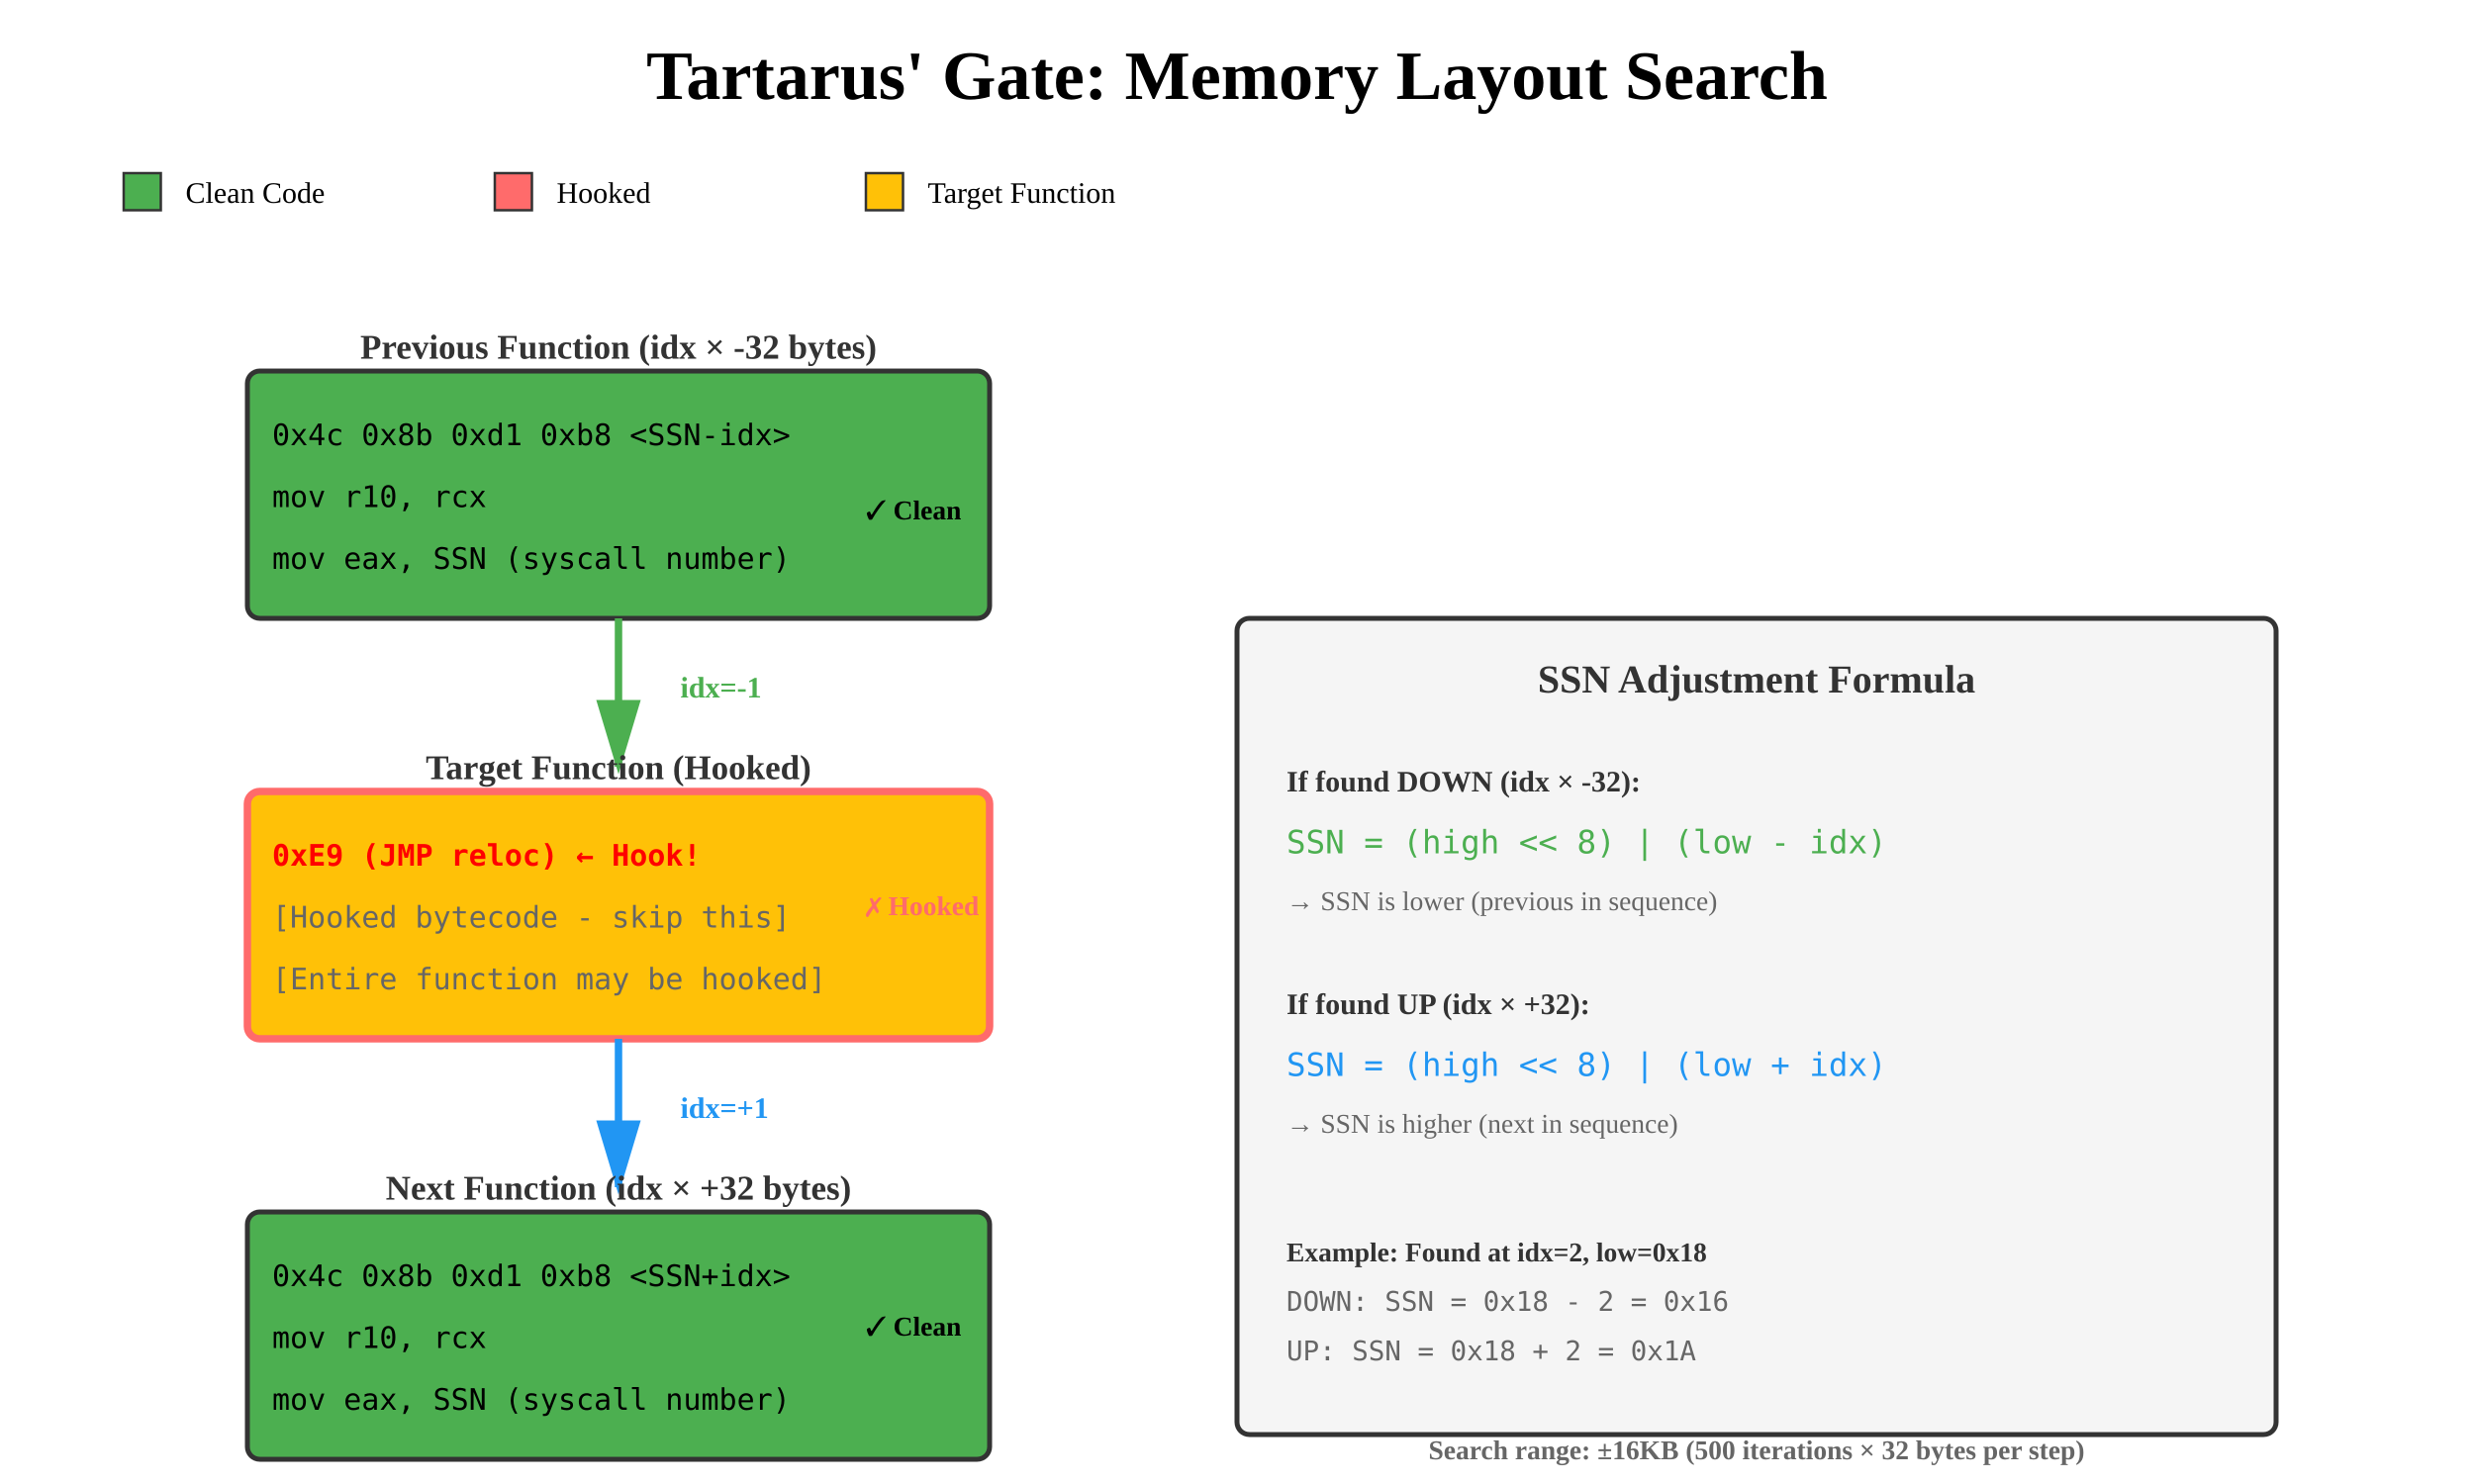
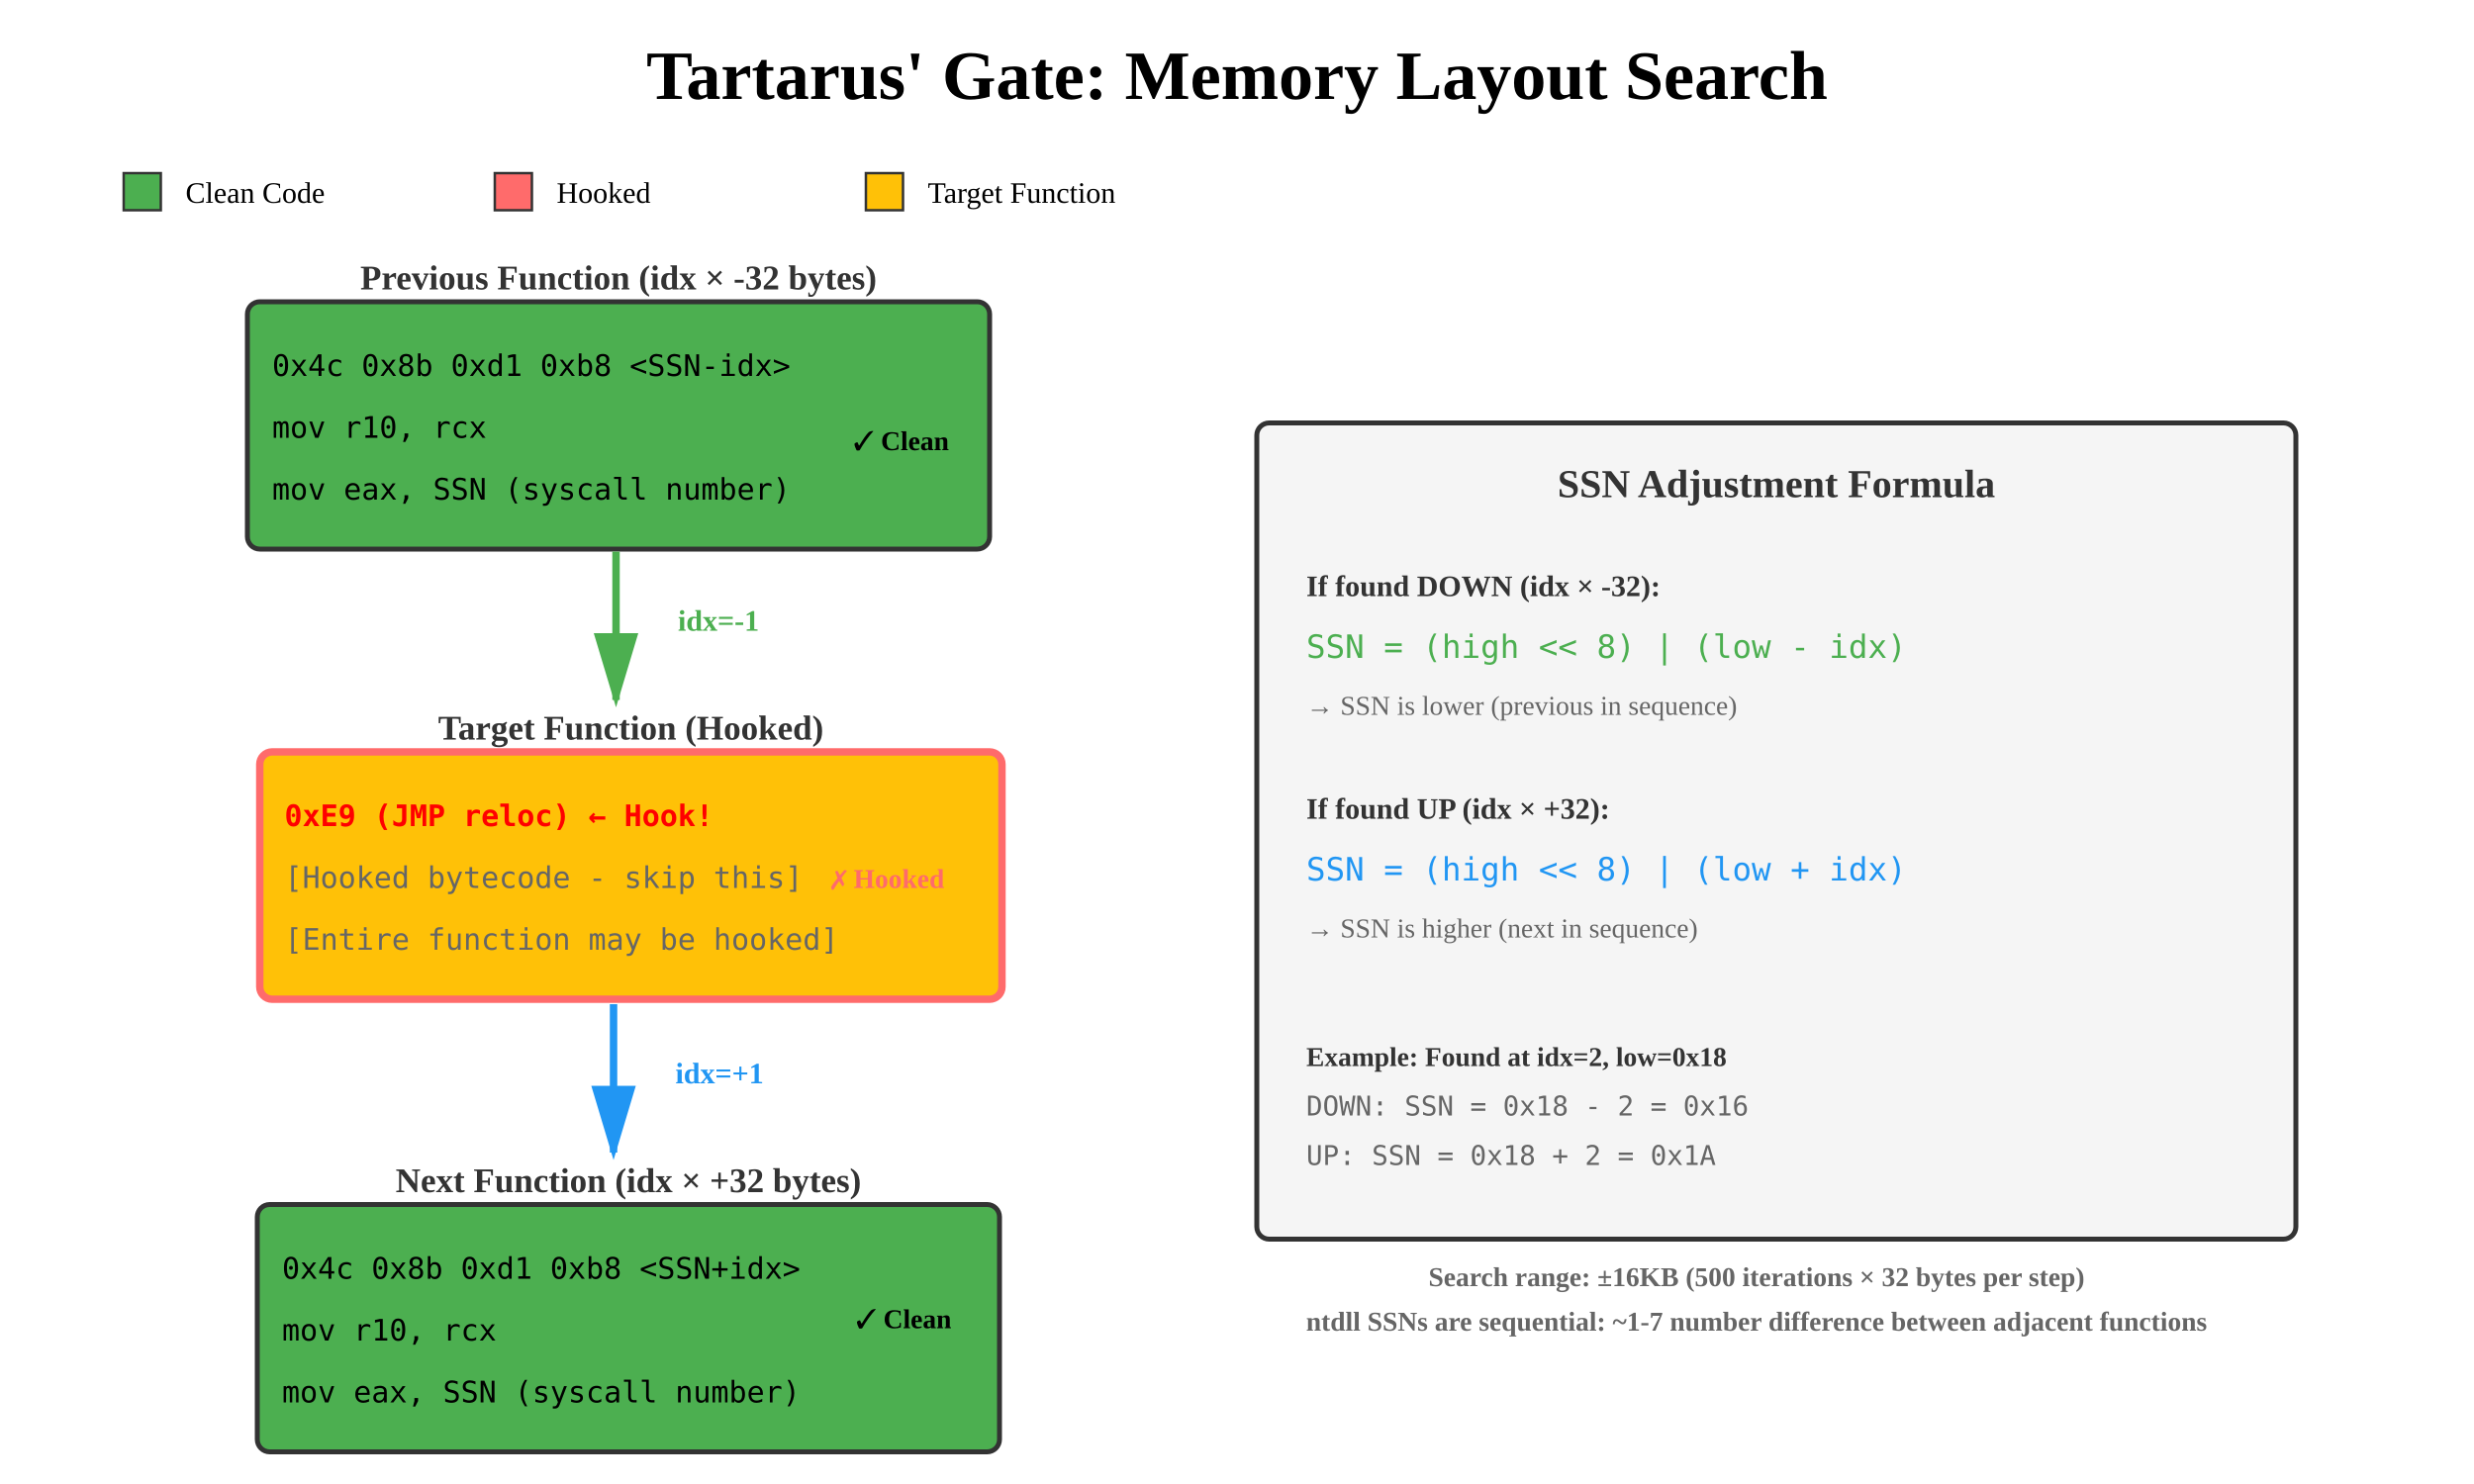
- <svg xmlns="http://www.w3.org/2000/svg" viewBox="0 0 1000 600">
-   <rect width="1000" height="600" fill="#FFFFFF" stroke="none" />
-   <text x="500" y="40" font-size="28" font-weight="bold" text-anchor="middle" fill="#000">
+ <svg xmlns="http://www.w3.org/2000/svg" width="1000" height="600" preserveAspectRatio="xMidYMid meet">
+   <g class="layer">
+     <rect x="0" y="0" width="1000" height="600" fill="#FFFFFF" id="svg_1" />
+     <text x="500" y="40" font-size="28" font-weight="bold" text-anchor="middle" fill="#000" id="svg_2">
    Tartarus' Gate: Memory Layout Search
  </text>
-   <g id="legend" transform="translate(50, 70)">
-     <rect x="0" y="0" width="15" height="15" fill="#4CAF50" stroke="#333" stroke-width="1" />
-     <text x="25" y="12" font-size="12" fill="#000">Clean Code</text>
-     <rect x="150" y="0" width="15" height="15" fill="#FF6B6B" stroke="#333" stroke-width="1" />
-     <text x="175" y="12" font-size="12" fill="#000">Hooked</text>
-     <rect x="300" y="0" width="15" height="15" fill="#FFC107" stroke="#333" stroke-width="1" />
-     <text x="325" y="12" font-size="12" fill="#000">Target Function</text>
-   </g>
-   <g id="previous-func">
-     <text x="250" y="145" font-size="14" font-weight="bold" text-anchor="middle" fill="#333">
+     <g id="legend" transform="translate(50, 70)">
+       <rect x="0" y="0" width="15" height="15" fill="#4CAF50" stroke="#333" id="svg_3" />
+       <text x="25" y="12" font-size="12" fill="#000" id="svg_4">Clean Code</text>
+       <rect x="150" y="0" width="15" height="15" fill="#FF6B6B" stroke="#333" id="svg_5" />
+       <text x="175" y="12" font-size="12" fill="#000" id="svg_6">Hooked</text>
+       <rect x="300" y="0" width="15" height="15" fill="#FFC107" stroke="#333" id="svg_7" />
+       <text x="325" y="12" font-size="12" fill="#000" id="svg_8">Target Function</text>
+     </g>
+     <g id="previous-func" transform="matrix(1 0 0 1 0 -28)">
+       <text x="250" y="145" font-size="14" font-weight="bold" text-anchor="middle" fill="#333" id="svg_9">
      Previous Function (idx × -32 bytes)
    </text>
-     <rect x="100" y="150" width="300" height="100" fill="#4CAF50" stroke="#333" stroke-width="2" rx="5" />
-     <text x="110" y="180" font-family="monospace" font-size="12" fill="#000">
+       <rect x="100" y="150" width="300" height="100" fill="#4CAF50" stroke="#333" stroke-width="2" rx="5" id="svg_10" />
+       <text x="110" y="180" font-family="monospace" font-size="12" fill="#000" id="svg_11">
      0x4c 0x8b 0xd1 0xb8  &lt;SSN-idx&gt;
    </text>
-     <text x="110" y="205" font-family="monospace" font-size="12" fill="#000">
+       <text x="110" y="205" font-family="monospace" font-size="12" fill="#000" id="svg_12">
      mov r10, rcx
    </text>
-     <text x="110" y="230" font-family="monospace" font-size="12" fill="#000">
+       <text x="110" y="230" font-family="monospace" font-size="12" fill="#000" id="svg_13">
      mov eax, SSN (syscall number)
    </text>
-     <text x="350" y="210" font-size="11" fill="#000" font-weight="bold">✓ Clean</text>
-   </g>
-   <g id="arrow-down">
-     <defs>
-       <marker id="arrowhead-down" markerWidth="10" markerHeight="10" refX="9" refY="3" orient="auto">
-         <polygon points="0 0, 10 3, 0 6" fill="#4CAF50" />
-       </marker>
-     </defs>
-     <line x1="250" y1="250" x2="250" y2="310" stroke="#4CAF50" stroke-width="3" marker-end="url(#arrowhead-down)" />
-     <text x="275" y="282" font-size="12" fill="#4CAF50" font-weight="bold">idx=-1</text>
-   </g>
-   <g id="target-func">
-     <text x="250" y="315" font-size="14" font-weight="bold" text-anchor="middle" fill="#333">
+       <text x="350" y="210" font-size="11" fill="#000" font-weight="bold" id="svg_14" transform="matrix(1 0 0 1 -5 0)">✓ Clean</text>
+     </g>
+     <g id="arrow-down" transform="matrix(1 0 0 1 -1 -27)">
+       <defs>
+         <marker id="arrowhead-down" markerWidth="10" markerHeight="10" refX="9" refY="3" orient="auto">
+           <polygon points="0 0, 10 3, 0 6" fill="#4CAF50" id="svg_15" />
+         </marker>
+       </defs>
+       <line x1="250" y1="250" x2="250" y2="310" stroke="#4CAF50" stroke-width="3" marker-end="url(#arrowhead-down)" id="svg_16" />
+       <text x="275" y="282" font-size="12" fill="#4CAF50" font-weight="bold" id="svg_17">idx=-1</text>
+     </g>
+     <g id="target-func" transform="matrix(1 0 0 1 5 -16)">
+       <text x="250" y="315" font-size="14" font-weight="bold" text-anchor="middle" fill="#333" id="svg_18">
      Target Function (Hooked)
    </text>
-     <rect x="100" y="320" width="300" height="100" fill="#FFC107" stroke="#FF6B6B" stroke-width="3" rx="5" />
-     <text x="110" y="350" font-family="monospace" font-size="12" fill="#FF0000" font-weight="bold">
+       <rect x="100" y="320" width="300" height="100" fill="#FFC107" stroke="#FF6B6B" stroke-width="3" rx="5" id="svg_19" />
+       <text x="110" y="350" font-family="monospace" font-size="12" fill="#FF0000" font-weight="bold" id="svg_20">
      0xE9 (JMP reloc)  ← Hook!
    </text>
-     <text x="110" y="375" font-family="monospace" font-size="12" fill="#666">
+       <text x="110" y="375" font-family="monospace" font-size="12" fill="#666" id="svg_21">
      [Hooked bytecode - skip this]
    </text>
-     <text x="110" y="400" font-family="monospace" font-size="12" fill="#666">
+       <text x="110" y="400" font-family="monospace" font-size="12" fill="#666" id="svg_22">
      [Entire function may be hooked]
    </text>
-     <text x="350" y="370" font-size="11" fill="#FF6B6B" font-weight="bold">✗ Hooked</text>
-   </g>
-   <g id="arrow-up">
-     <defs>
-       <marker id="arrowhead-up" markerWidth="10" markerHeight="10" refX="9" refY="3" orient="auto">
-         <polygon points="0 0, 10 3, 0 6" fill="#2196F3" />
-       </marker>
-     </defs>
-     <line x1="250" y1="420" x2="250" y2="480" stroke="#2196F3" stroke-width="3" marker-end="url(#arrowhead-up)" />
-     <text x="275" y="452" font-size="12" fill="#2196F3" font-weight="bold">idx=+1</text>
-   </g>
-   <g id="next-func">
-     <text x="250" y="485" font-size="14" font-weight="bold" text-anchor="middle" fill="#333">
+       <text x="350" y="370" font-size="11" fill="#FF6B6B" font-weight="bold" id="svg_23" transform="matrix(1 0 0 1 -19 5)">✗ Hooked</text>
+     </g>
+     <g id="arrow-up" transform="matrix(1 0 0 1 -2 -14)">
+       <defs>
+         <marker id="arrowhead-up" markerWidth="10" markerHeight="10" refX="9" refY="3" orient="auto">
+           <polygon points="0 0, 10 3, 0 6" fill="#2196F3" id="svg_24" />
+         </marker>
+       </defs>
+       <line x1="250" y1="420" x2="250" y2="480" stroke="#2196F3" stroke-width="3" marker-end="url(#arrowhead-up)" id="svg_25" />
+       <text x="275" y="452" font-size="12" fill="#2196F3" font-weight="bold" id="svg_26">idx=+1</text>
+     </g>
+     <g id="next-func" transform="matrix(1 0 0 1 4 -3)">
+       <text x="250" y="485" font-size="14" font-weight="bold" text-anchor="middle" fill="#333" id="svg_27">
      Next Function (idx × +32 bytes)
    </text>
-     <rect x="100" y="490" width="300" height="100" fill="#4CAF50" stroke="#333" stroke-width="2" rx="5" />
-     <text x="110" y="520" font-family="monospace" font-size="12" fill="#000">
+       <rect x="100" y="490" width="300" height="100" fill="#4CAF50" stroke="#333" stroke-width="2" rx="5" id="svg_28" />
+       <text x="110" y="520" font-family="monospace" font-size="12" fill="#000" id="svg_29">
      0x4c 0x8b 0xd1 0xb8  &lt;SSN+idx&gt;
    </text>
-     <text x="110" y="545" font-family="monospace" font-size="12" fill="#000">
+       <text x="110" y="545" font-family="monospace" font-size="12" fill="#000" id="svg_30">
      mov r10, rcx
    </text>
-     <text x="110" y="570" font-family="monospace" font-size="12" fill="#000">
+       <text x="110" y="570" font-family="monospace" font-size="12" fill="#000" id="svg_31">
      mov eax, SSN (syscall number)
    </text>
-     <text x="350" y="540" font-size="11" fill="#000" font-weight="bold">✓ Clean</text>
-   </g>
-   <g id="ssn-calc">
-     <rect x="500" y="250" width="420" height="330" fill="#F5F5F5" stroke="#333" stroke-width="2" rx="5" />
-     <text x="710" y="280" font-size="16" font-weight="bold" text-anchor="middle" fill="#333">
+       <text x="350" y="540" font-size="11" fill="#000" font-weight="bold" id="svg_32" transform="matrix(1 0 0 1 -8 0)">✓ Clean</text>
+     </g>
+     <g id="ssn-calc" transform="matrix(1 0 0 1 8 -79)">
+       <rect x="500" y="250" width="420" height="330" fill="#F5F5F5" stroke="#333" stroke-width="2" rx="5" id="svg_33" />
+       <text x="710" y="280" font-size="16" font-weight="bold" text-anchor="middle" fill="#333" id="svg_34">
      SSN Adjustment Formula
    </text>
-     <text x="520" y="320" font-size="12" font-weight="bold" fill="#333">
+       <text x="520" y="320" font-size="12" font-weight="bold" fill="#333" id="svg_35">
      If found DOWN (idx × -32):
    </text>
-     <text x="520" y="345" font-family="monospace" font-size="13" fill="#4CAF50">
+       <text x="520" y="345" font-family="monospace" font-size="13" fill="#4CAF50" id="svg_36">
      SSN = (high &lt;&lt; 8) | (low - idx)
    </text>
-     <text x="520" y="368" font-size="11" fill="#666">
+       <text x="520" y="368" font-size="11" fill="#666" id="svg_37">
      → SSN is lower (previous in sequence)
    </text>
-     <text x="520" y="410" font-size="12" font-weight="bold" fill="#333">
+       <text x="520" y="410" font-size="12" font-weight="bold" fill="#333" id="svg_38">
      If found UP (idx × +32):
    </text>
-     <text x="520" y="435" font-family="monospace" font-size="13" fill="#2196F3">
+       <text x="520" y="435" font-family="monospace" font-size="13" fill="#2196F3" id="svg_39">
      SSN = (high &lt;&lt; 8) | (low + idx)
    </text>
-     <text x="520" y="458" font-size="11" fill="#666">
+       <text x="520" y="458" font-size="11" fill="#666" id="svg_40">
      → SSN is higher (next in sequence)
    </text>
-     <text x="520" y="510" font-size="11" font-weight="bold" fill="#333">
+       <text x="520" y="510" font-size="11" font-weight="bold" fill="#333" id="svg_41">
      Example: Found at idx=2, low=0x18
    </text>
-     <text x="520" y="530" font-family="monospace" font-size="11" fill="#666">
+       <text x="520" y="530" font-family="monospace" font-size="11" fill="#666" id="svg_42">
      DOWN: SSN = 0x18 - 2 = 0x16
    </text>
-     <text x="520" y="550" font-family="monospace" font-size="11" fill="#666">
+       <text x="520" y="550" font-family="monospace" font-size="11" fill="#666" id="svg_43">
      UP:   SSN = 0x18 + 2 = 0x1A
    </text>
-   </g>
-   <g id="key-points">
-     <text x="710" y="590" font-size="11" fill="#666" font-weight="bold" text-anchor="middle">
+     </g>
+     <g id="key-points" transform="matrix(1 0 0 1 0 -70)">
+       <text x="710" y="590" font-size="11" fill="#666" font-weight="bold" text-anchor="middle" id="svg_44">
      Search range: ±16KB (500 iterations × 32 bytes per step)
    </text>
-     <text x="710" y="608" font-size="11" fill="#666" font-weight="bold" text-anchor="middle">
+       <text x="710" y="608" font-size="11" fill="#666" font-weight="bold" text-anchor="middle" id="svg_45">
      ntdll SSNs are sequential: ~1-7 number difference between adjacent functions
    </text>
+     </g>
  </g>
</svg>
